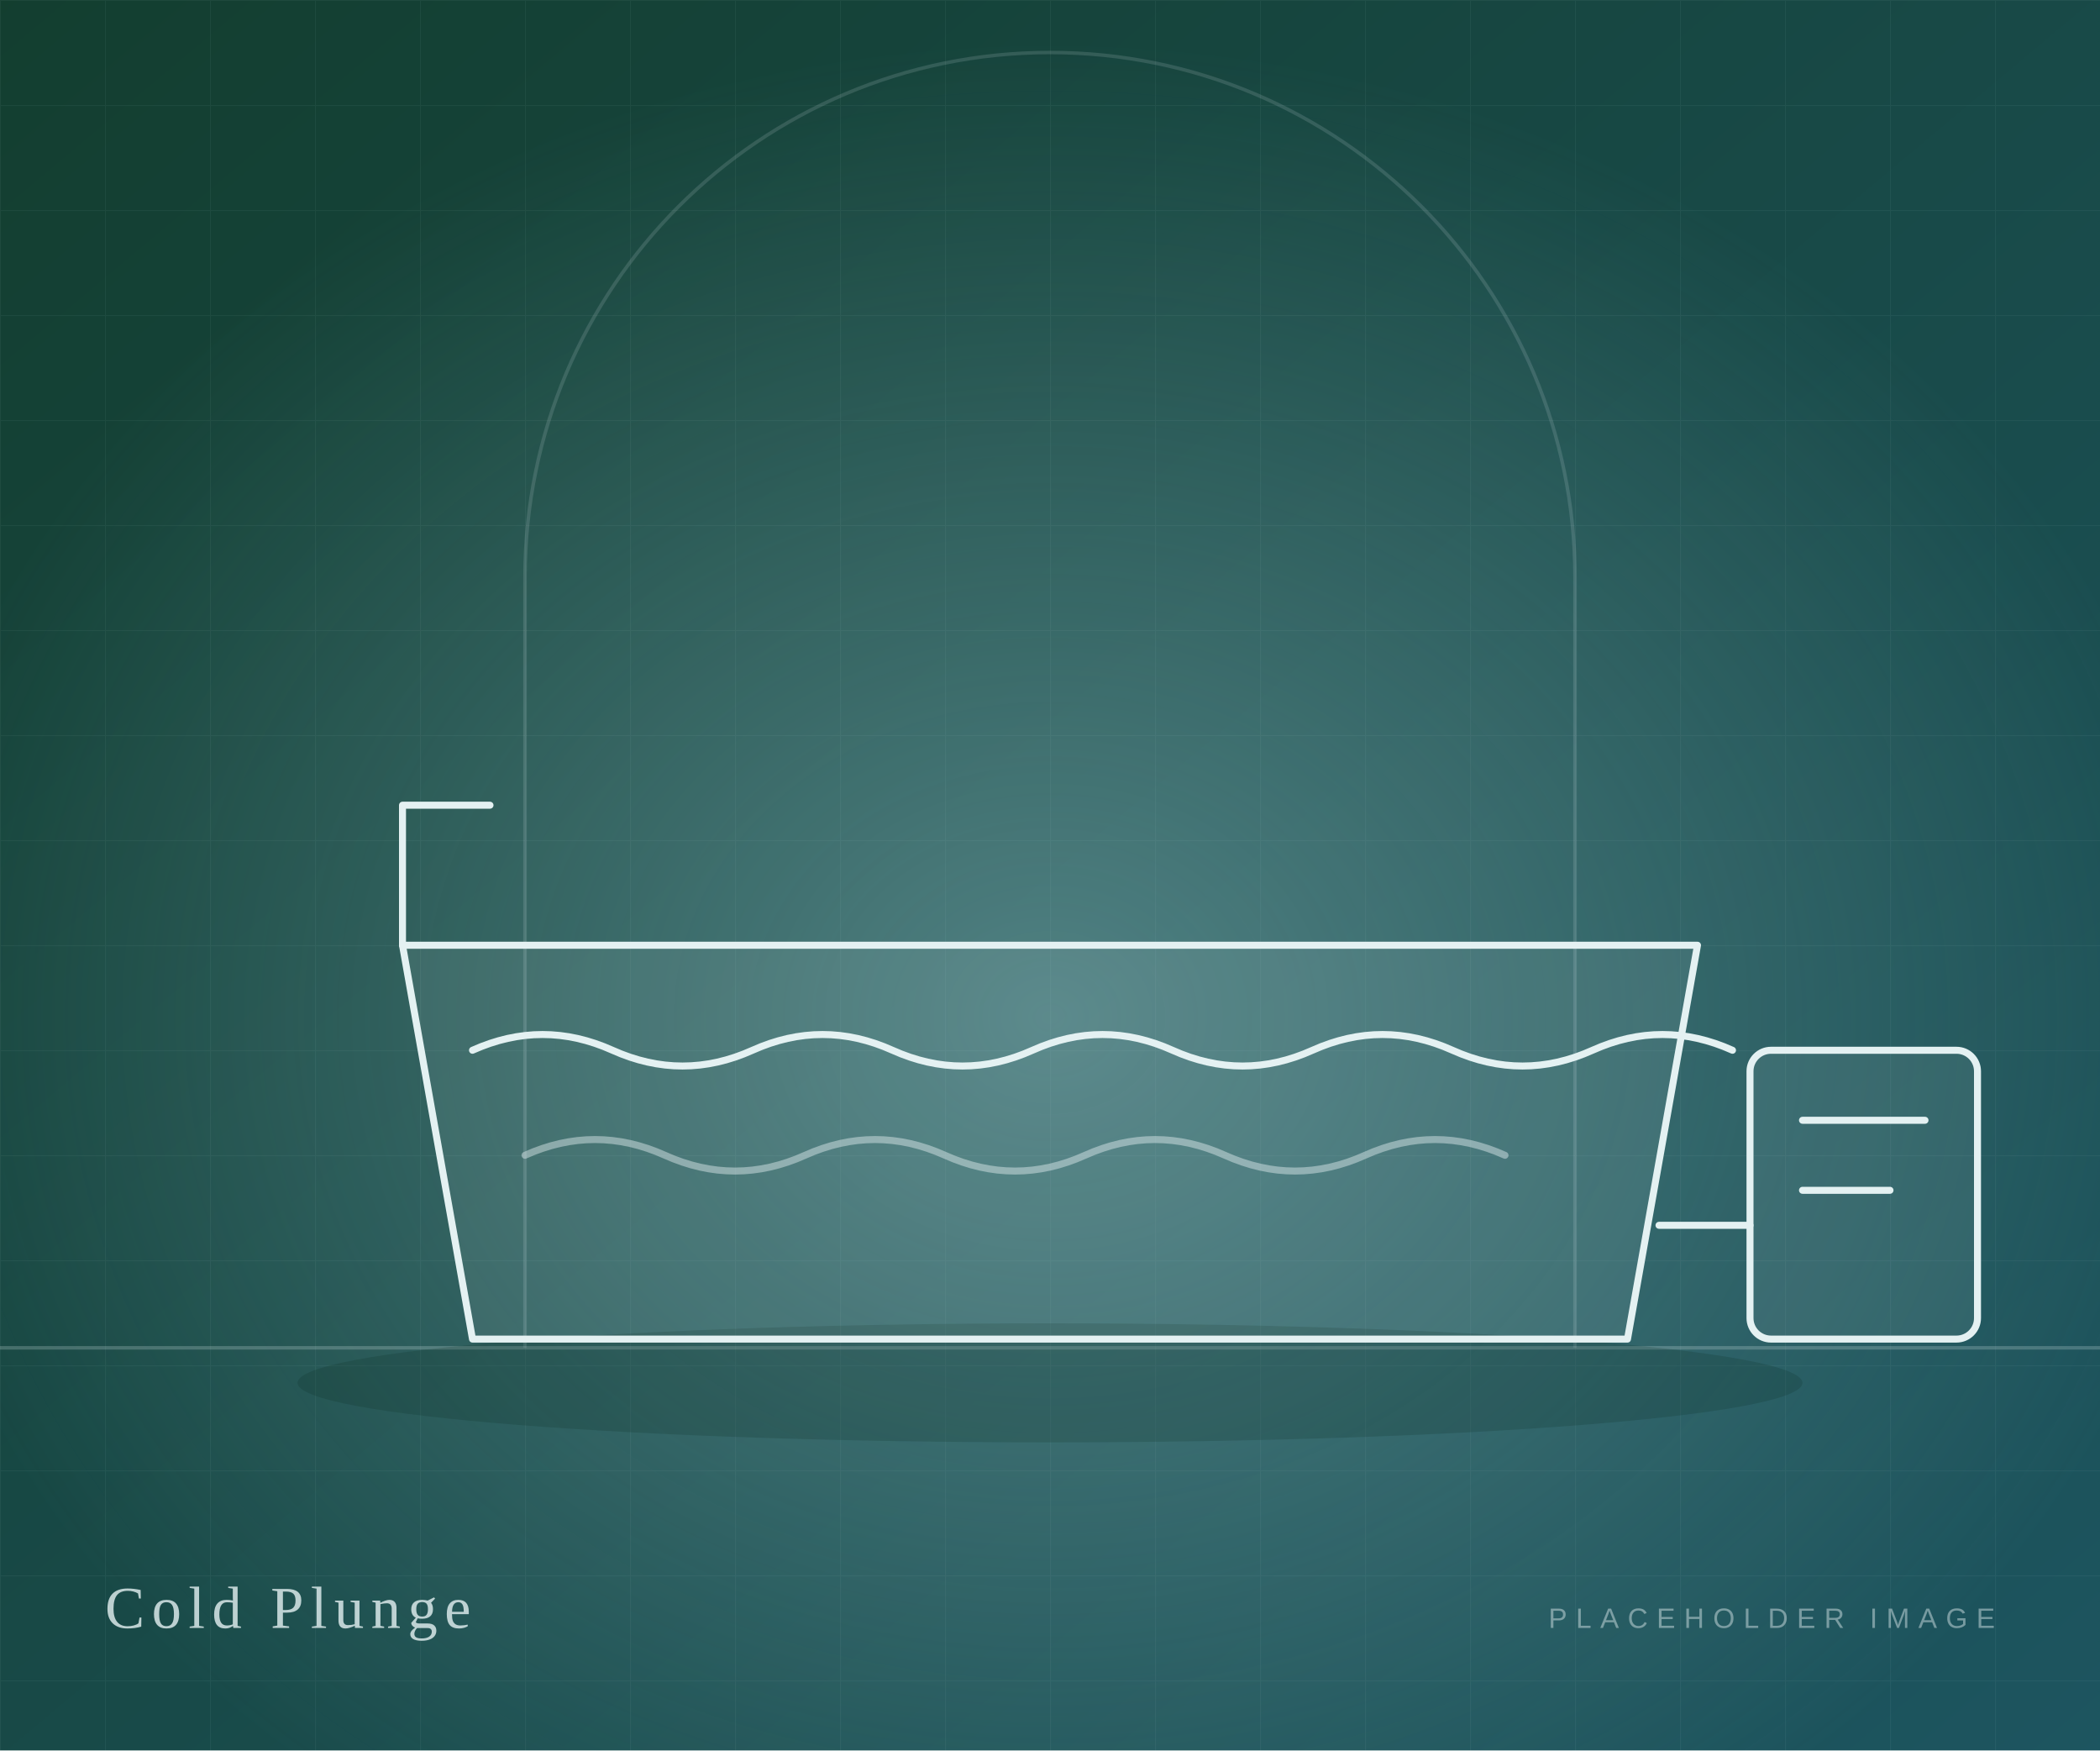
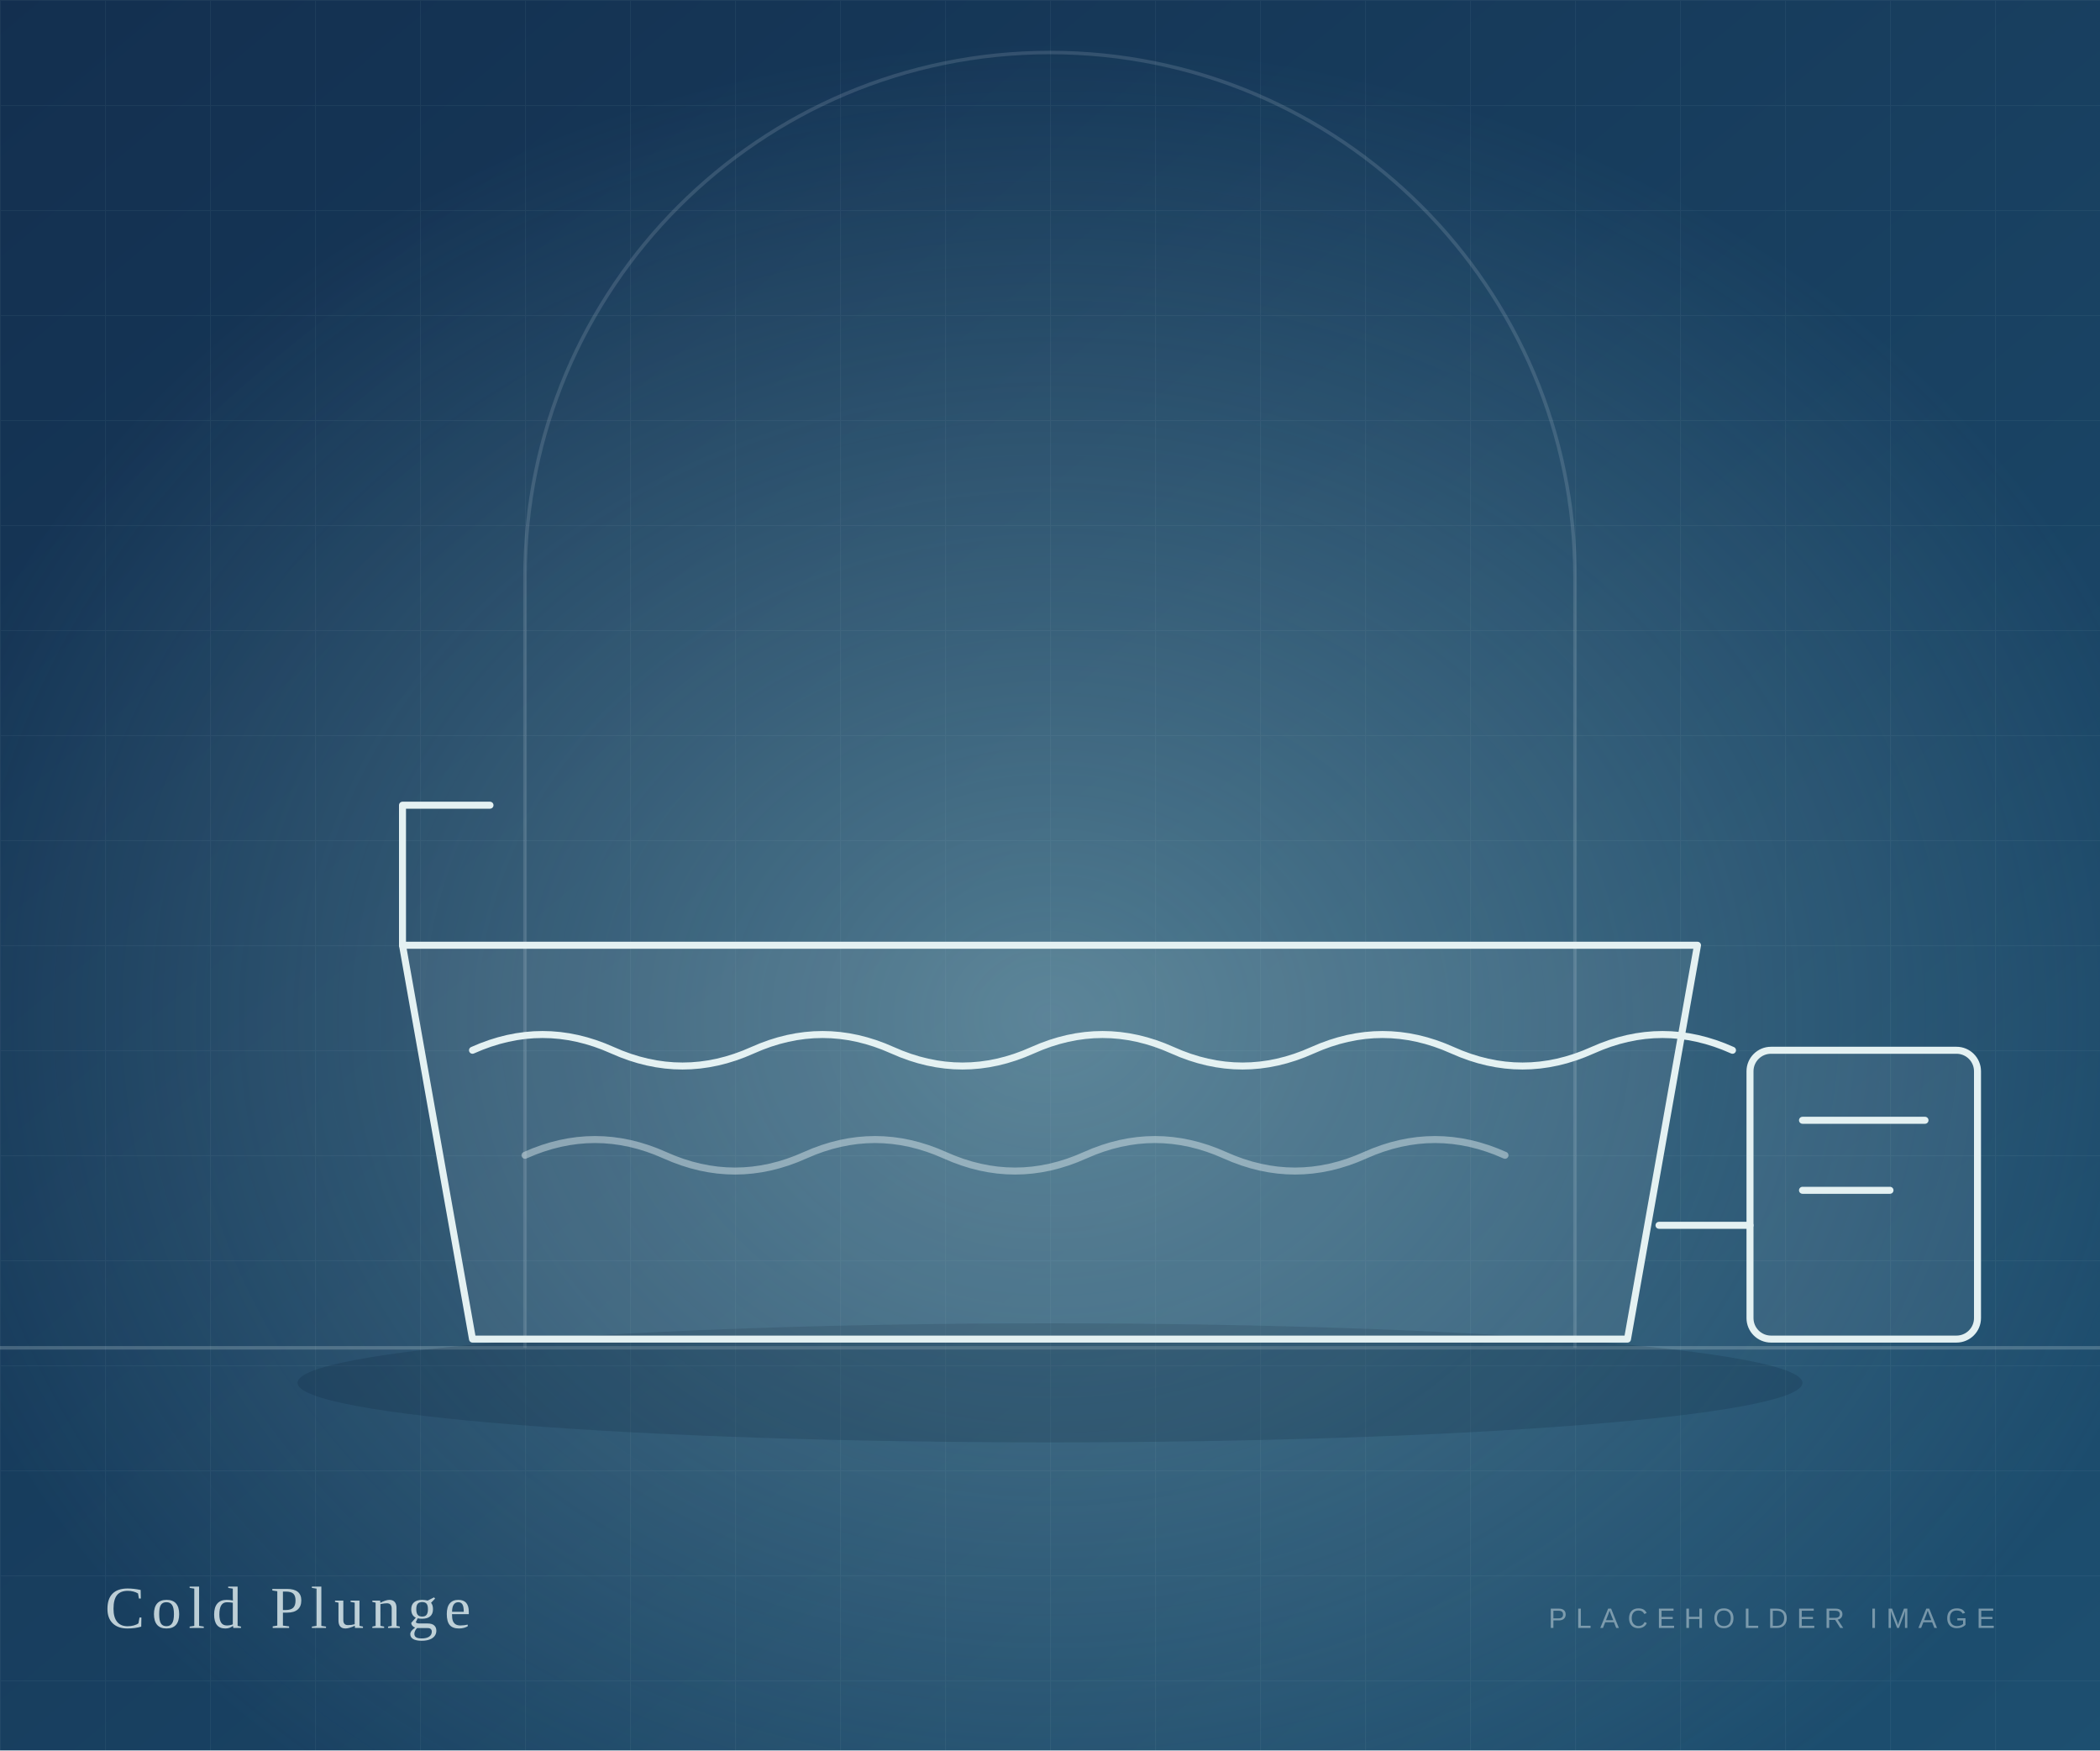
<svg xmlns="http://www.w3.org/2000/svg" viewBox="0 0 1200 1000" preserveAspectRatio="xMidYMid slice" role="img" aria-label="Cold Plunge placeholder">
  <defs>
    <linearGradient id="bg" x1="0" y1="0" x2="1" y2="1">
-       <stop offset="0" stop-color="#133E2F" />
-       <stop offset="1" stop-color="#1D5560" />
+       <stop offset="0" stop-color="#132F4F" />
+       <stop offset="1" stop-color="#1D4F70" />
    </linearGradient>
    <radialGradient id="glow" cx="0.5" cy="0.58" r="0.55">
      <stop offset="0" stop-color="#9ecdd3" stop-opacity="0.42" />
      <stop offset="1" stop-color="#9ecdd3" stop-opacity="0" />
    </radialGradient>
    <pattern id="grid" width="60" height="60" patternUnits="userSpaceOnUse">
      <path d="M60 0H0V60" fill="none" stroke="#e4f1f2" stroke-opacity="0.05" />
    </pattern>
  </defs>
  <rect width="1200" height="1000" fill="url(#bg)" />
  <rect width="1200" height="1000" fill="url(#grid)" />
  <rect width="1200" height="1000" fill="url(#glow)" />
  <path d="M300 770V330a300 300 0 0 1 600 0v440" fill="none" stroke="#e4f1f2" stroke-opacity="0.14" stroke-width="2" />
  <path d="M0 770H1200" stroke="#e4f1f2" stroke-opacity="0.22" stroke-width="2" />
-   <ellipse cx="600" cy="790" rx="430" ry="34" fill="#0A2A1F" fill-opacity="0.18" />
+   <ellipse cx="600" cy="790" rx="430" ry="34" fill="#0A1C33" fill-opacity="0.18" />
  <g fill="none" stroke="#e4f1f2" stroke-width="4" stroke-linecap="round" stroke-linejoin="round">
    <path d="M230 540H970L930 765H270Z" fill="#e4f1f2" fill-opacity="0.08" />
    <path d="M270 600q40-18 80 0t80 0t80 0t80 0t80 0t80 0t80 0t80 0t80 0" />
    <path d="M300 660q40-18 80 0t80 0t80 0t80 0t80 0t80 0t80 0" stroke-opacity="0.45" />
    <path d="M230 540V460H280" />
    <rect x="1000" y="600" width="130" height="165" rx="12" fill="#e4f1f2" fill-opacity="0.08" />
    <path d="M1030 640H1100M1030 680H1080M1000 700H948" />
  </g>
  <text x="60" y="930" font-family="Georgia, 'Times New Roman', serif" font-size="34" fill="#e4f1f2" fill-opacity="0.8" letter-spacing="4">Cold Plunge</text>
  <text x="1140" y="930" text-anchor="end" font-family="Arial, Helvetica, sans-serif" font-size="16" fill="#e4f1f2" fill-opacity="0.45" letter-spacing="5">PLACEHOLDER IMAGE</text>
</svg>
